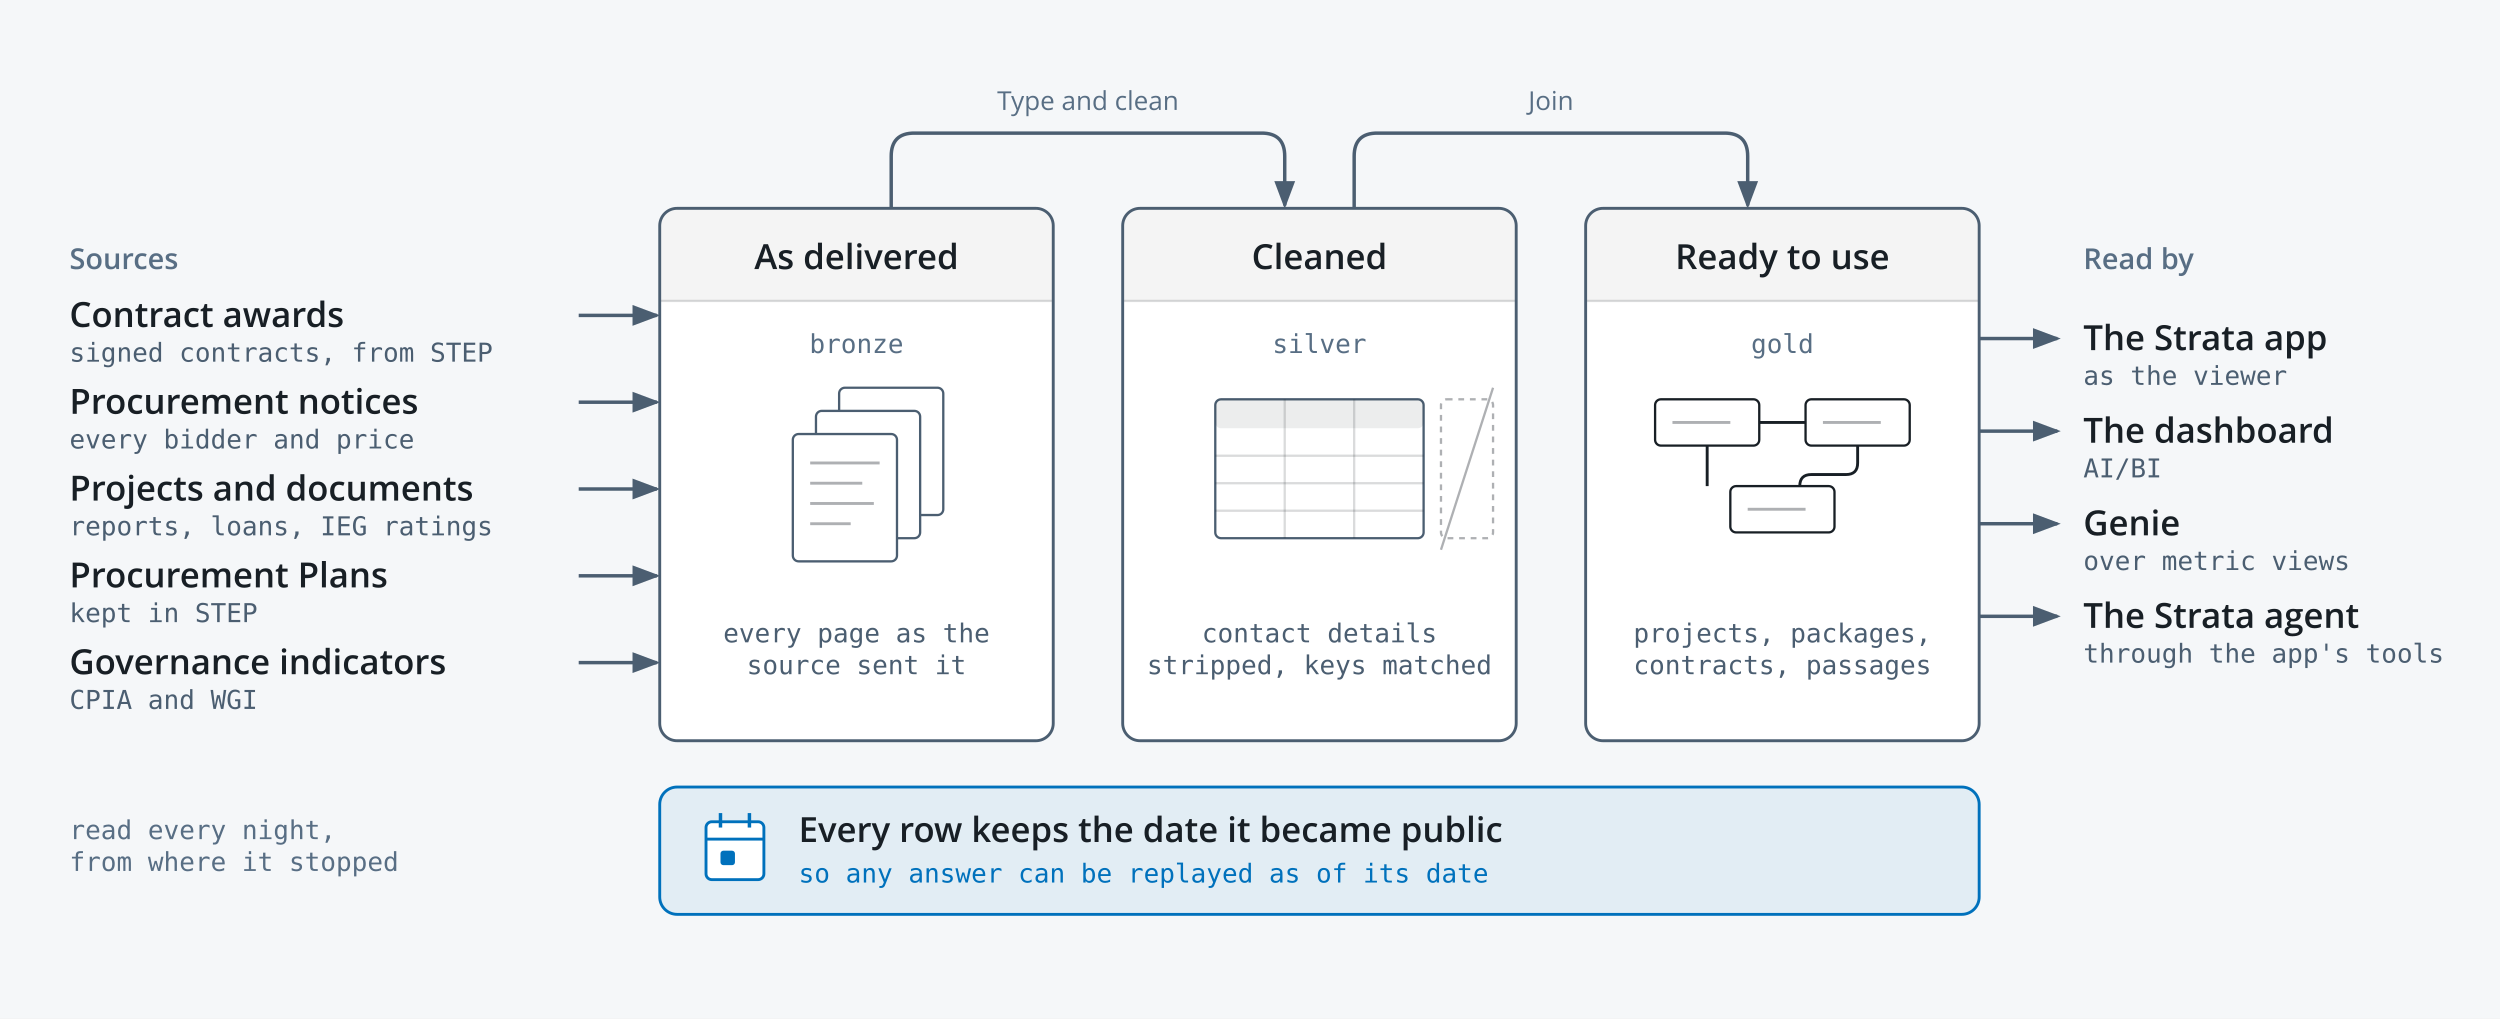
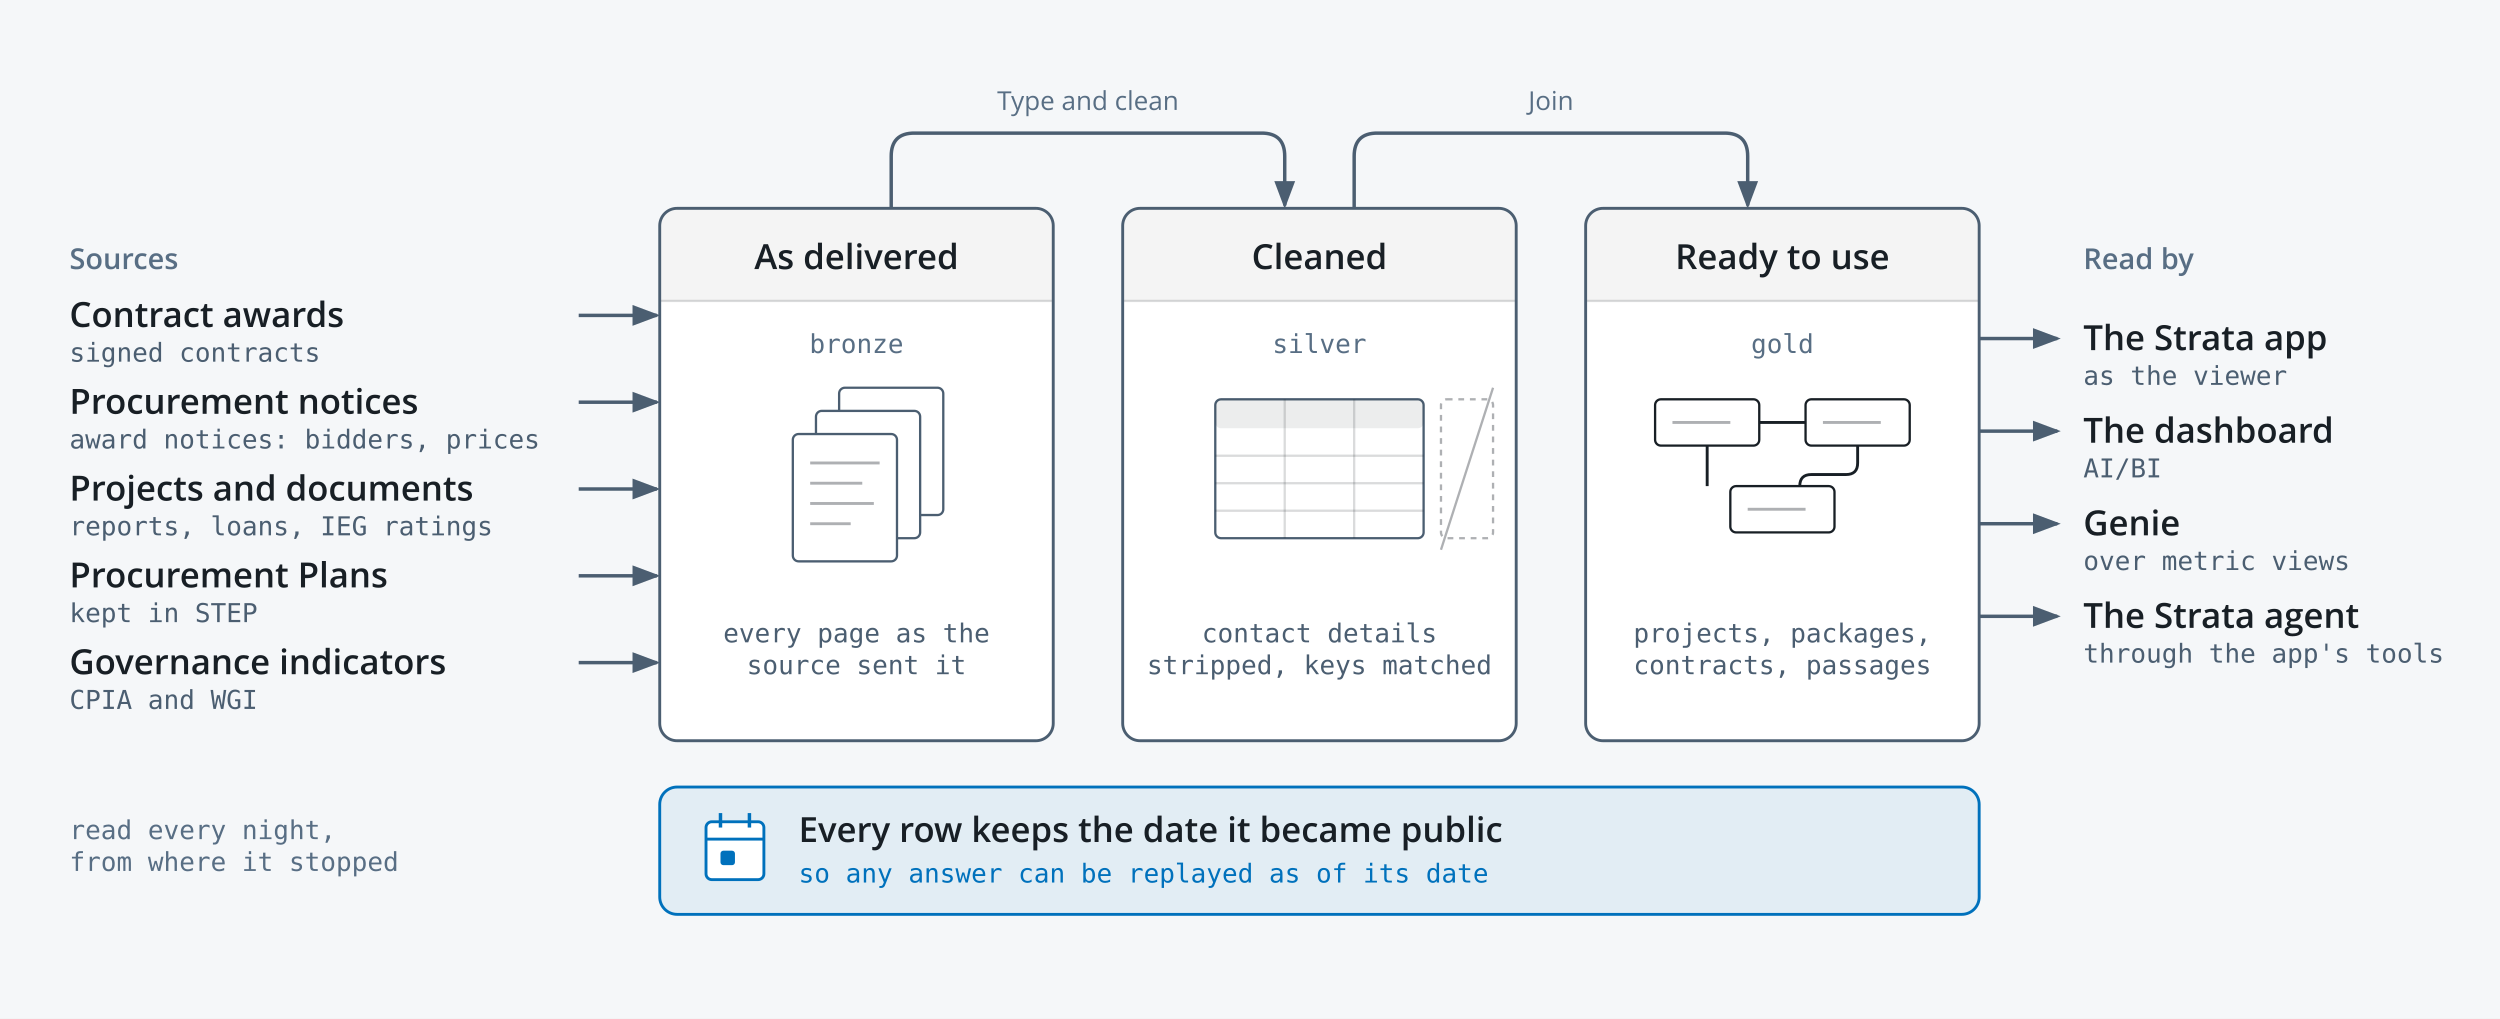
<svg xmlns="http://www.w3.org/2000/svg" viewBox="0 0 864 352" role="img" aria-labelledby="pipeline-title pipeline-desc" data-motion-root="" data-motion-mode="none" data-step-count="6" id="pipeline-root">
  <defs>
    <style>#pipeline-root { font-family: 'Open Sans', system-ui, sans-serif; color: #181f25; }
      #pipeline-root .diagram-container { width: 100%; overflow-x: auto; }
      @media print {
#pipeline-root .diagram-container { overflow-x: visible; }
}</style>
    <marker id="pipeline-arrow" markerWidth="8" markerHeight="6" refX="7" refY="3" orient="auto">
      <polygon points="0 0, 8 3, 0 6" fill="#4b5e71" />
    </marker>
    <marker id="pipeline-arrow-accent" markerWidth="8" markerHeight="6" refX="7" refY="3" orient="auto">
      <polygon points="0 0, 8 3, 0 6" fill="#0071bc" />
    </marker>
    <marker id="pipeline-arrow-link" markerWidth="8" markerHeight="6" refX="7" refY="3" orient="auto">
      <polygon points="0 0, 8 3, 0 6" fill="#01707e" />
    </marker>
  </defs>
  <rect width="100%" height="100%" fill="#f5f7f9" />
  <text x="24" y="93" fill="#586e84" font-size="10" font-weight="600" font-family="'Open Sans', system-ui, sans-serif" text-anchor="start">Sources</text>
  <text x="720" y="93" fill="#586e84" font-size="10" font-weight="600" font-family="'Open Sans', system-ui, sans-serif" text-anchor="start">Read by</text>
  <rect x="228" y="72" width="136" height="184" rx="6" fill="#ffffff" />
  <path d="M 228 104 V 78 Q 228 72 234 72 H 358 Q 364 72 364 78 V 104 Z" fill="#181f25" fill-opacity="0.05" />
  <line x1="228" y1="104" x2="364" y2="104" stroke="#181f25" stroke-width="0.8" stroke-opacity="0.16" />
  <rect x="228" y="72" width="136" height="184" rx="6" fill="none" stroke="#4b5e71" stroke-width="1" />
  <text x="296" y="93" fill="#181f25" font-size="12" font-weight="600" font-family="'Open Sans', system-ui, sans-serif" text-anchor="middle">As delivered</text>
  <rect x="388" y="72" width="136" height="184" rx="6" fill="#ffffff" />
  <path d="M 388 104 V 78 Q 388 72 394 72 H 518 Q 524 72 524 78 V 104 Z" fill="#181f25" fill-opacity="0.05" />
  <line x1="388" y1="104" x2="524" y2="104" stroke="#181f25" stroke-width="0.8" stroke-opacity="0.16" />
  <rect x="388" y="72" width="136" height="184" rx="6" fill="none" stroke="#4b5e71" stroke-width="1" />
  <text x="456" y="93" fill="#181f25" font-size="12" font-weight="600" font-family="'Open Sans', system-ui, sans-serif" text-anchor="middle">Cleaned</text>
  <rect x="548" y="72" width="136" height="184" rx="6" fill="#ffffff" />
  <path d="M 548 104 V 78 Q 548 72 554 72 H 678 Q 684 72 684 78 V 104 Z" fill="#181f25" fill-opacity="0.05" />
  <line x1="548" y1="104" x2="684" y2="104" stroke="#181f25" stroke-width="0.8" stroke-opacity="0.16" />
  <rect x="548" y="72" width="136" height="184" rx="6" fill="none" stroke="#4b5e71" stroke-width="1" />
  <text x="616" y="93" fill="#181f25" font-size="12" font-weight="600" font-family="'Open Sans', system-ui, sans-serif" text-anchor="middle">Ready to use</text>
  <g data-motion-item="" data-step="1" aria-label="World Bank open data, read every night">
    <text x="24" y="113" fill="#181f25" font-size="12" font-weight="600" font-family="'Open Sans', system-ui, sans-serif" text-anchor="start">Contract awards</text>
-     <text x="24" y="125" fill="#4b5e71" font-size="9" font-family="'Roboto Mono', ui-monospace, monospace" text-anchor="start">signed contracts, from STEP</text>
+     <text x="24" y="125" fill="#4b5e71" font-size="9" font-family="'Roboto Mono', ui-monospace, monospace" text-anchor="start">signed contracts</text>
    <line x1="200" y1="109" x2="227" y2="109" stroke="#4b5e71" stroke-width="1.2" marker-end="url(#pipeline-arrow)" />
    <text x="24" y="143" fill="#181f25" font-size="12" font-weight="600" font-family="'Open Sans', system-ui, sans-serif" text-anchor="start">Procurement notices</text>
-     <text x="24" y="155" fill="#4b5e71" font-size="9" font-family="'Roboto Mono', ui-monospace, monospace" text-anchor="start">every bidder and price</text>
+     <text x="24" y="155" fill="#4b5e71" font-size="9" font-family="'Roboto Mono', ui-monospace, monospace" text-anchor="start">award notices: bidders, prices</text>
    <line x1="200" y1="139" x2="227" y2="139" stroke="#4b5e71" stroke-width="1.2" marker-end="url(#pipeline-arrow)" />
    <text x="24" y="173" fill="#181f25" font-size="12" font-weight="600" font-family="'Open Sans', system-ui, sans-serif" text-anchor="start">Projects and documents</text>
    <text x="24" y="185" fill="#4b5e71" font-size="9" font-family="'Roboto Mono', ui-monospace, monospace" text-anchor="start">reports, loans, IEG ratings</text>
    <line x1="200" y1="169" x2="227" y2="169" stroke="#4b5e71" stroke-width="1.2" marker-end="url(#pipeline-arrow)" />
    <text x="24" y="203" fill="#181f25" font-size="12" font-weight="600" font-family="'Open Sans', system-ui, sans-serif" text-anchor="start">Procurement Plans</text>
    <text x="24" y="215" fill="#4b5e71" font-size="9" font-family="'Roboto Mono', ui-monospace, monospace" text-anchor="start">kept in STEP</text>
    <line x1="200" y1="199" x2="227" y2="199" stroke="#4b5e71" stroke-width="1.2" marker-end="url(#pipeline-arrow)" />
    <text x="24" y="233" fill="#181f25" font-size="12" font-weight="600" font-family="'Open Sans', system-ui, sans-serif" text-anchor="start">Governance indicators</text>
    <text x="24" y="245" fill="#4b5e71" font-size="9" font-family="'Roboto Mono', ui-monospace, monospace" text-anchor="start">CPIA and WGI</text>
    <line x1="200" y1="229" x2="227" y2="229" stroke="#4b5e71" stroke-width="1.2" marker-end="url(#pipeline-arrow)" />
    <text x="24" y="290" fill="#586e84" font-size="9" font-family="'Roboto Mono', ui-monospace, monospace" text-anchor="start">read every night,</text>
    <text x="24" y="301" fill="#586e84" font-size="9" font-family="'Roboto Mono', ui-monospace, monospace" text-anchor="start">from where it stopped</text>
  </g>
  <g data-motion-item="" data-step="2" aria-label="Bronze">
    <text x="296" y="122" fill="#586e84" font-size="9" font-family="'Roboto Mono', ui-monospace, monospace" text-anchor="middle">bronze</text>
    <rect x="290" y="134" width="36" height="44" rx="2" fill="#ffffff" stroke="#4b5e71" stroke-width="0.8" />
    <rect x="282" y="142" width="36" height="44" rx="2" fill="#ffffff" stroke="#4b5e71" stroke-width="0.8" />
    <rect x="274" y="150" width="36" height="44" rx="2" fill="#ffffff" stroke="#4b5e71" stroke-width="0.8" />
    <line x1="280" y1="160" x2="304" y2="160" stroke="#181f25" stroke-width="1" stroke-opacity="0.35" />
    <line x1="280" y1="167" x2="298" y2="167" stroke="#181f25" stroke-width="1" stroke-opacity="0.35" />
    <line x1="280" y1="174" x2="302" y2="174" stroke="#181f25" stroke-width="1" stroke-opacity="0.35" />
    <line x1="280" y1="181" x2="294" y2="181" stroke="#181f25" stroke-width="1" stroke-opacity="0.35" />
    <text x="296" y="222" fill="#4b5e71" font-size="9" font-family="'Roboto Mono', ui-monospace, monospace" text-anchor="middle">every page as the</text>
    <text x="296" y="233" fill="#4b5e71" font-size="9" font-family="'Roboto Mono', ui-monospace, monospace" text-anchor="middle">source sent it</text>
  </g>
  <g data-motion-item="" data-step="3" aria-label="Silver">
    <path d="M 308 72 V 54 Q 308 46 316 46 H 436 Q 444 46 444 54 V 71" fill="none" stroke="#4b5e71" stroke-width="1.2" marker-end="url(#pipeline-arrow)" />
    <rect x="332" y="29" width="88" height="13" rx="2" fill="#f5f7f9" />
    <text x="376" y="38" fill="#586e84" font-size="9" font-family="'Open Sans', system-ui, sans-serif" text-anchor="middle">Type and clean</text>
    <text x="456" y="122" fill="#586e84" font-size="9" font-family="'Roboto Mono', ui-monospace, monospace" text-anchor="middle">silver</text>
    <rect x="420" y="138" width="72" height="48" rx="2" fill="#ffffff" stroke="#4b5e71" stroke-width="0.8" />
    <rect x="420.0" y="138" width="72" height="10" rx="2" fill="#181f25" fill-opacity="0.08" />
    <line x1="420" y1="157.5" x2="492" y2="157.5" stroke="#181f25" stroke-width="0.8" stroke-opacity="0.16" />
    <line x1="420" y1="167" x2="492" y2="167" stroke="#181f25" stroke-width="0.8" stroke-opacity="0.16" />
    <line x1="420" y1="176.5" x2="492" y2="176.5" stroke="#181f25" stroke-width="0.8" stroke-opacity="0.16" />
    <line x1="444" y1="138" x2="444" y2="186" stroke="#181f25" stroke-width="0.8" stroke-opacity="0.16" />
    <line x1="468" y1="138" x2="468" y2="186" stroke="#181f25" stroke-width="0.8" stroke-opacity="0.16" />
    <rect x="498" y="138" width="18" height="48" rx="2" fill="none" stroke="#181f25" stroke-width="0.8" stroke-dasharray="2,2" stroke-opacity="0.35" />
    <line x1="498" y1="190" x2="516" y2="134" stroke="#181f25" stroke-width="0.8" stroke-opacity="0.35" />
    <text x="456" y="222" fill="#4b5e71" font-size="9" font-family="'Roboto Mono', ui-monospace, monospace" text-anchor="middle">contact details</text>
    <text x="456" y="233" fill="#4b5e71" font-size="9" font-family="'Roboto Mono', ui-monospace, monospace" text-anchor="middle">stripped, keys matched</text>
  </g>
  <g data-motion-item="" data-step="4" aria-label="Gold, the knowledge model">
    <path d="M 468 72 V 54 Q 468 46 476 46 H 596 Q 604 46 604 54 V 71" fill="none" stroke="#4b5e71" stroke-width="1.2" marker-end="url(#pipeline-arrow)" />
    <rect x="520" y="29" width="32" height="13" rx="2" fill="#f5f7f9" />
    <text x="536" y="38" fill="#586e84" font-size="9" font-family="'Open Sans', system-ui, sans-serif" text-anchor="middle">Join</text>
    <text x="616" y="122" fill="#586e84" font-size="9" font-family="'Roboto Mono', ui-monospace, monospace" text-anchor="middle">gold</text>
    <path d="M 608.0 146 H 624.0" fill="none" stroke="#181f25" stroke-width="1" />
    <path d="M 590.0 154 V 168" fill="none" stroke="#181f25" stroke-width="1" />
    <path d="M 642.0 154 V 160 Q 642.0 164 638.0 164 H 626.0 Q 622.0 164 622.0 168" fill="none" stroke="#181f25" stroke-width="1" />
    <rect x="572" y="138" width="36" height="16" rx="2" fill="#ffffff" stroke="#181f25" stroke-width="0.8" />
    <line x1="578" y1="146" x2="598" y2="146" stroke="#181f25" stroke-width="1" stroke-opacity="0.35" />
    <rect x="624" y="138" width="36" height="16" rx="2" fill="#ffffff" stroke="#181f25" stroke-width="0.8" />
    <line x1="630" y1="146" x2="650" y2="146" stroke="#181f25" stroke-width="1" stroke-opacity="0.35" />
    <rect x="598" y="168" width="36" height="16" rx="2" fill="#ffffff" stroke="#181f25" stroke-width="0.8" />
    <line x1="604" y1="176" x2="624" y2="176" stroke="#181f25" stroke-width="1" stroke-opacity="0.35" />
    <text x="616" y="222" fill="#4b5e71" font-size="9" font-family="'Roboto Mono', ui-monospace, monospace" text-anchor="middle">projects, packages,</text>
    <text x="616" y="233" fill="#4b5e71" font-size="9" font-family="'Roboto Mono', ui-monospace, monospace" text-anchor="middle">contracts, passages</text>
  </g>
  <g data-motion-item="" data-step="5" aria-label="What reads gold">
    <line x1="684" y1="117" x2="711" y2="117" stroke="#4b5e71" stroke-width="1.2" marker-end="url(#pipeline-arrow)" />
    <text x="720" y="121" fill="#181f25" font-size="12" font-weight="600" font-family="'Open Sans', system-ui, sans-serif" text-anchor="start">The Strata app</text>
    <text x="720" y="133" fill="#4b5e71" font-size="9" font-family="'Roboto Mono', ui-monospace, monospace" text-anchor="start">as the viewer</text>
    <line x1="684" y1="149" x2="711" y2="149" stroke="#4b5e71" stroke-width="1.2" marker-end="url(#pipeline-arrow)" />
    <text x="720" y="153" fill="#181f25" font-size="12" font-weight="600" font-family="'Open Sans', system-ui, sans-serif" text-anchor="start">The dashboard</text>
    <text x="720" y="165" fill="#4b5e71" font-size="9" font-family="'Roboto Mono', ui-monospace, monospace" text-anchor="start">AI/BI</text>
    <line x1="684" y1="181" x2="711" y2="181" stroke="#4b5e71" stroke-width="1.2" marker-end="url(#pipeline-arrow)" />
    <text x="720" y="185" fill="#181f25" font-size="12" font-weight="600" font-family="'Open Sans', system-ui, sans-serif" text-anchor="start">Genie</text>
    <text x="720" y="197" fill="#4b5e71" font-size="9" font-family="'Roboto Mono', ui-monospace, monospace" text-anchor="start">over metric views</text>
    <line x1="684" y1="213" x2="711" y2="213" stroke="#4b5e71" stroke-width="1.2" marker-end="url(#pipeline-arrow)" />
    <text x="720" y="217" fill="#181f25" font-size="12" font-weight="600" font-family="'Open Sans', system-ui, sans-serif" text-anchor="start">The Strata agent</text>
    <text x="720" y="229" fill="#4b5e71" font-size="9" font-family="'Roboto Mono', ui-monospace, monospace" text-anchor="start">through the app's tools</text>
  </g>
  <g data-motion-item="" data-step="6" aria-label="Every row keeps the date it became public">
    <rect x="228" y="272" width="456" height="44" rx="6" fill="#f5f7f9" />
    <rect x="228" y="272" width="456" height="44" rx="6" fill="#0071bc" stroke="#0071bc" stroke-width="1" fill-opacity="0.08" />
    <rect x="244" y="284" width="20" height="20" rx="2" fill="#ffffff" stroke="#0071bc" stroke-width="1" />
    <line x1="244" y1="290" x2="264" y2="290" stroke="#0071bc" stroke-width="1" />
    <line x1="249" y1="281" x2="249" y2="286" stroke="#0071bc" stroke-width="1.2" />
    <line x1="259" y1="281" x2="259" y2="286" stroke="#0071bc" stroke-width="1.2" />
    <rect x="249" y="294" width="5" height="5" rx="1" fill="#0071bc" />
    <text x="276" y="291" fill="#181f25" font-size="12" font-weight="600" font-family="'Open Sans', system-ui, sans-serif" text-anchor="start">Every row keeps the date it became public</text>
    <text x="276" y="305" fill="#0071bc" font-size="9" font-family="'Roboto Mono', ui-monospace, monospace" text-anchor="start">so any answer can be replayed as of its date</text>
  </g>
</svg>
